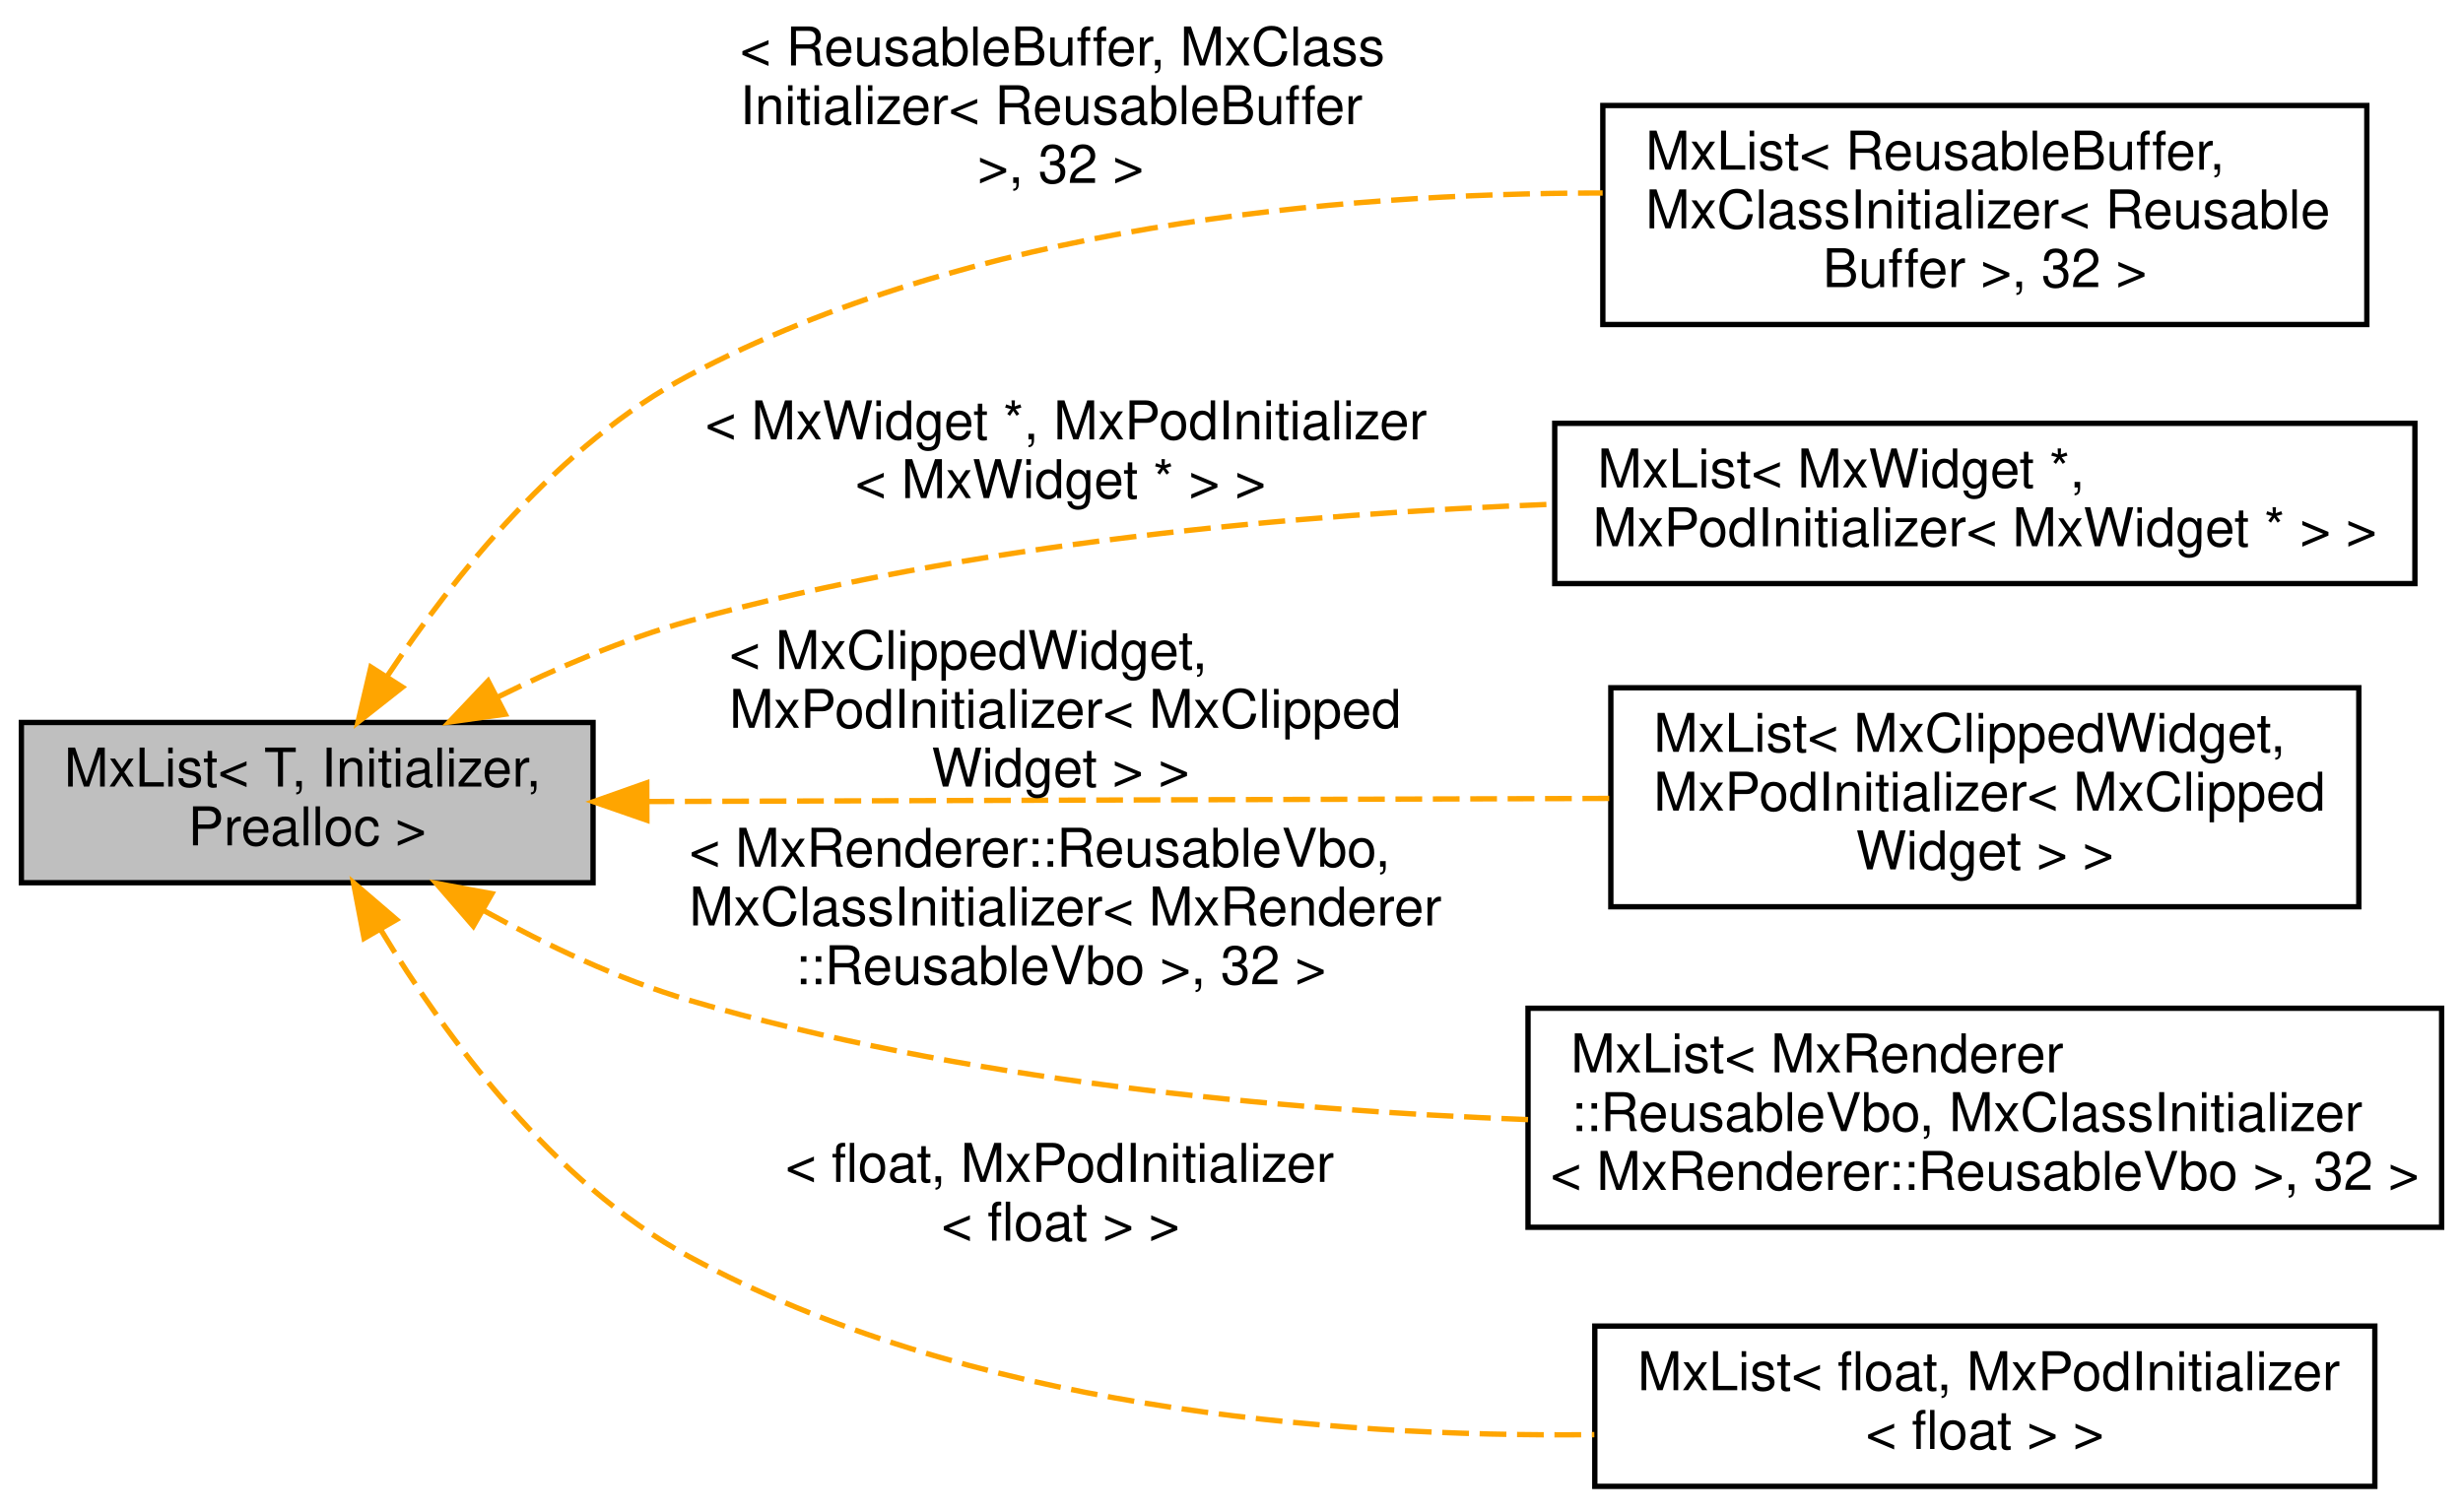
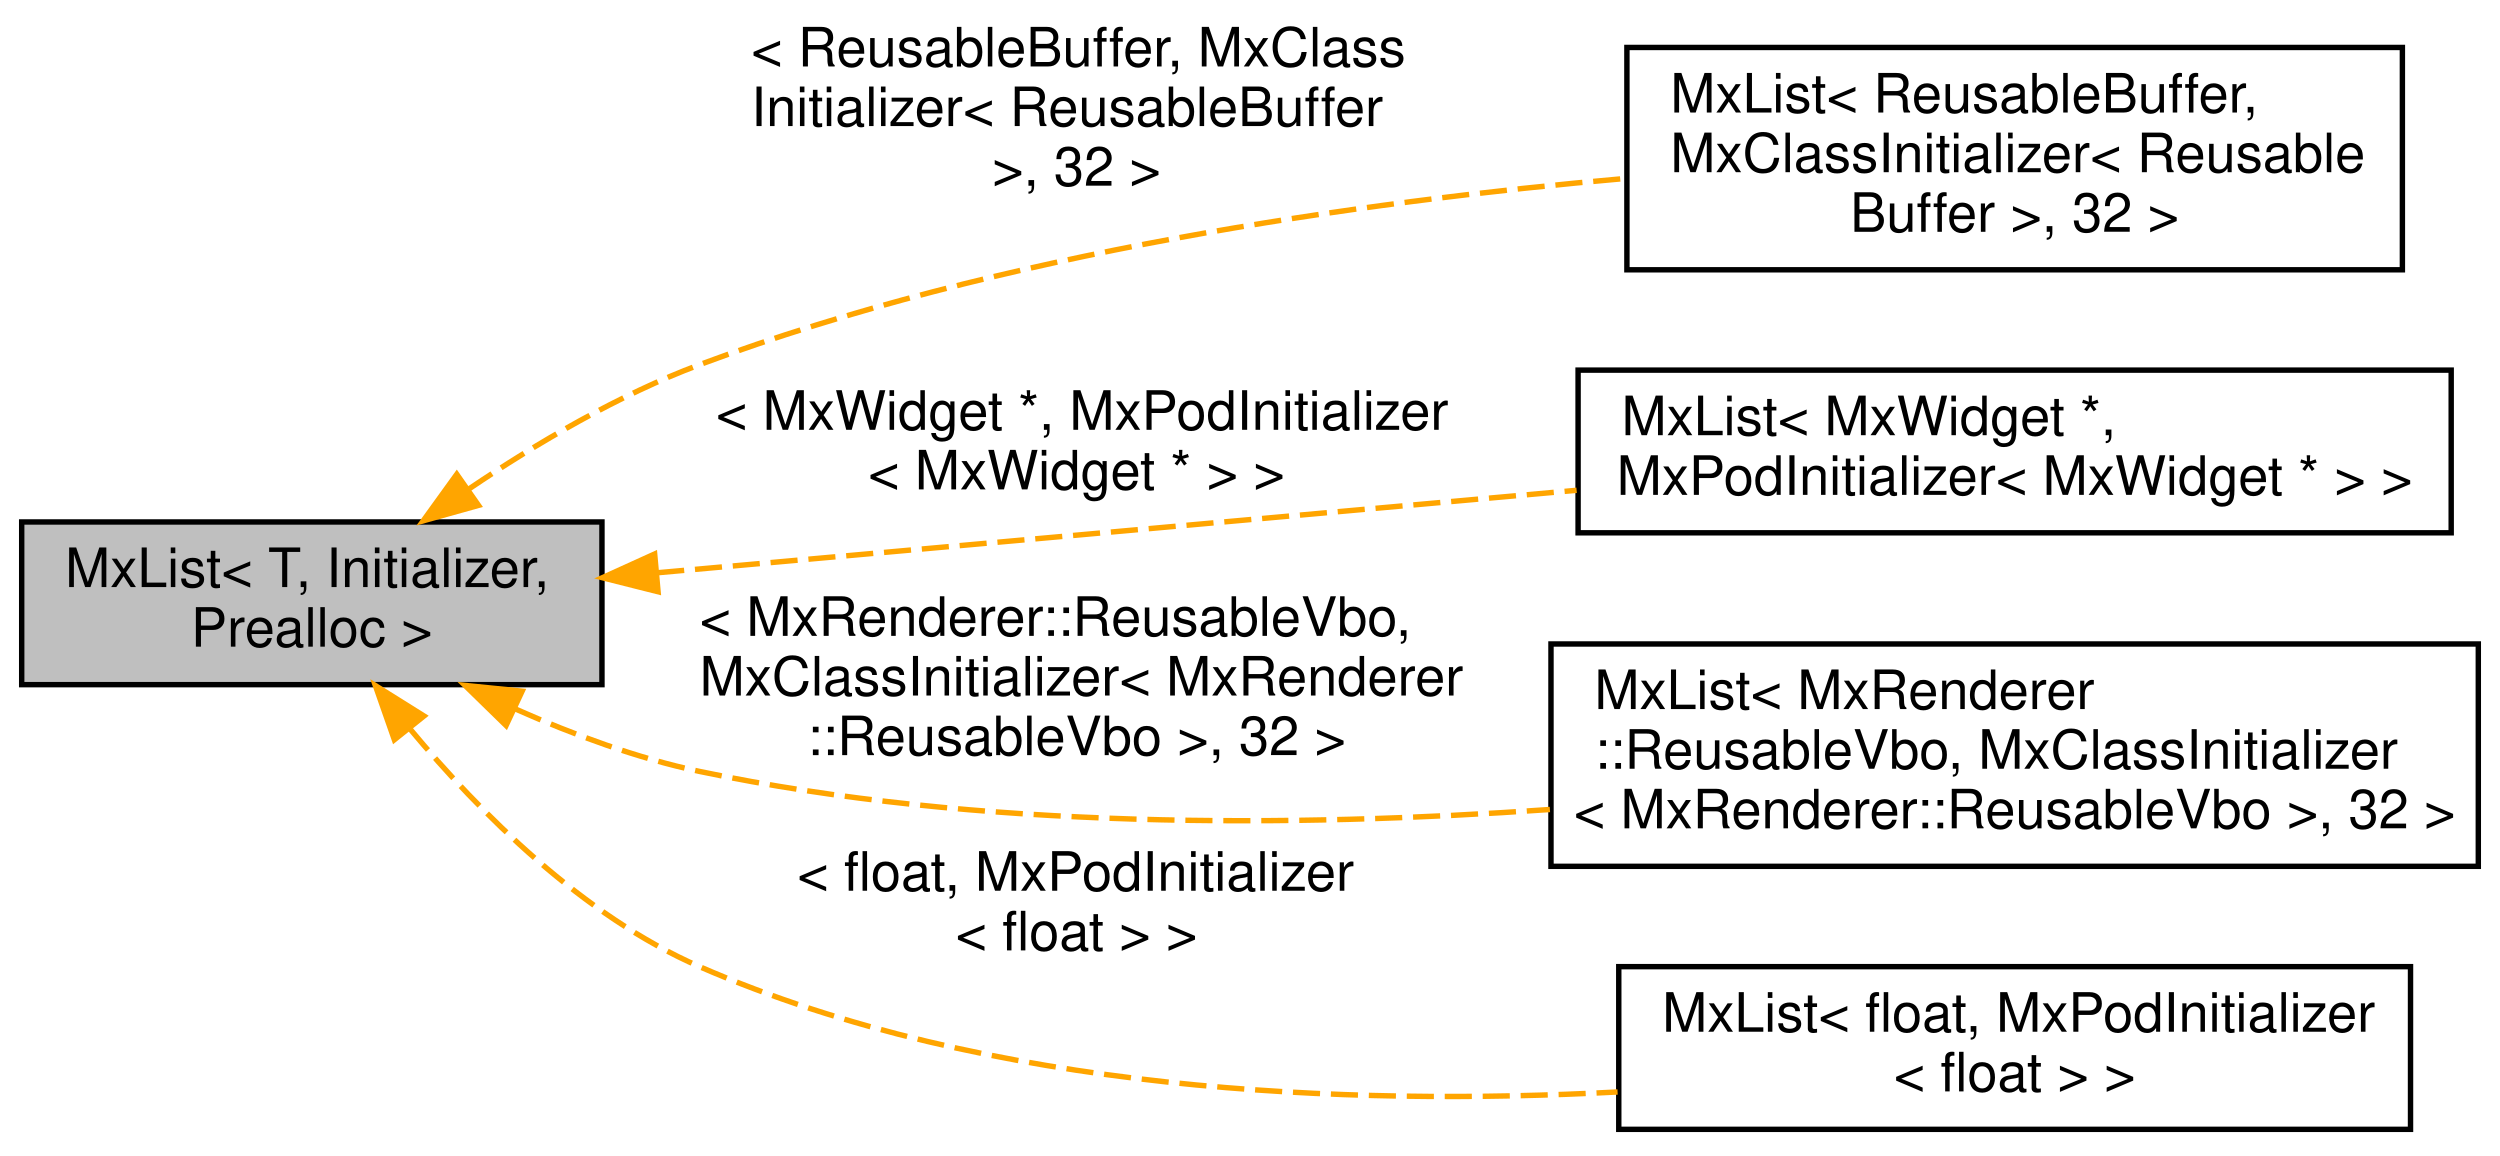
- <svg xmlns="http://www.w3.org/2000/svg" xmlns:xlink="http://www.w3.org/1999/xlink" width="461pt" height="283pt" viewBox="0.00 0.00 461.00 282.50">
-   <g id="graph0" class="graph" transform="scale(1 1) rotate(0) translate(4 278.5)">
+ <svg xmlns="http://www.w3.org/2000/svg" xmlns:xlink="http://www.w3.org/1999/xlink" width="461pt" height="213pt" viewBox="0.00 0.00 461.00 212.50">
+   <g id="graph0" class="graph" transform="scale(1 1) rotate(0) translate(4 208.5)">
    <g id="node1" class="node">
      <g id="a_node1">
        <a xlink:title=" ">
-           <polygon fill="#bfbfbf" stroke="black" points="0,-113.5 0,-143.5 107,-143.5 107,-113.5 0,-113.5" />
-           <text text-anchor="start" x="8" y="-131.5" font-family="Helvetica,sans-Serif" font-size="10.00">MxList&lt; T, Initializer,</text>
-           <text text-anchor="middle" x="53.5" y="-120.5" font-family="Helvetica,sans-Serif" font-size="10.00"> Prealloc &gt;</text>
+           <polygon fill="#bfbfbf" stroke="black" points="0,-82.5 0,-112.5 107,-112.5 107,-82.5 0,-82.5" />
+           <text text-anchor="start" x="8" y="-100.5" font-family="Helvetica,sans-Serif" font-size="10.00">MxList&lt; T, Initializer,</text>
+           <text text-anchor="middle" x="53.5" y="-89.5" font-family="Helvetica,sans-Serif" font-size="10.00"> Prealloc &gt;</text>
        </a>
      </g>
    </g>
    <g id="node2" class="node">
      <g id="a_node2">
        <a xlink:href="class_mx_list.html" target="_top" xlink:title=" ">
-           <polygon fill="none" stroke="black" points="296,-218 296,-259 439,-259 439,-218 296,-218" />
-           <text text-anchor="start" x="304" y="-247" font-family="Helvetica,sans-Serif" font-size="10.00">MxList&lt; ReusableBuffer,</text>
-           <text text-anchor="start" x="304" y="-236" font-family="Helvetica,sans-Serif" font-size="10.00"> MxClassInitializer&lt; Reusable</text>
-           <text text-anchor="middle" x="367.5" y="-225" font-family="Helvetica,sans-Serif" font-size="10.00">Buffer &gt;, 32 &gt;</text>
+           <polygon fill="none" stroke="black" points="296,-159 296,-200 439,-200 439,-159 296,-159" />
+           <text text-anchor="start" x="304" y="-188" font-family="Helvetica,sans-Serif" font-size="10.00">MxList&lt; ReusableBuffer,</text>
+           <text text-anchor="start" x="304" y="-177" font-family="Helvetica,sans-Serif" font-size="10.00"> MxClassInitializer&lt; Reusable</text>
+           <text text-anchor="middle" x="367.5" y="-166" font-family="Helvetica,sans-Serif" font-size="10.00">Buffer &gt;, 32 &gt;</text>
        </a>
      </g>
    </g>
    <g id="edge1" class="edge">
-       <path fill="none" stroke="orange" stroke-dasharray="5,2" d="M68.45,-152.12C80.82,-170.74 100.66,-195.64 125,-208.5 177.67,-236.33 245.59,-242.6 295.97,-242.62" />
-       <polygon fill="orange" stroke="orange" points="71.32,-150.11 63,-143.56 65.42,-153.87 71.32,-150.11" />
-       <text text-anchor="start" x="134.5" y="-266.5" font-family="Helvetica,sans-Serif" font-size="10.00"> &lt; ReusableBuffer, MxClass</text>
-       <text text-anchor="start" x="134.5" y="-255.5" font-family="Helvetica,sans-Serif" font-size="10.00">Initializer&lt; ReusableBuffer</text>
-       <text text-anchor="middle" x="194.5" y="-244.5" font-family="Helvetica,sans-Serif" font-size="10.00"> &gt;, 32 &gt;</text>
+       <path fill="none" stroke="orange" stroke-dasharray="5,2" d="M82.55,-118.64C94.96,-127.01 110.1,-135.94 125,-141.5 180.28,-162.12 246.72,-171.55 295.91,-175.86" />
+       <polygon fill="orange" stroke="orange" points="84.24,-115.56 74.03,-112.71 80.23,-121.3 84.24,-115.56" />
+       <text text-anchor="start" x="134.5" y="-196.5" font-family="Helvetica,sans-Serif" font-size="10.00"> &lt; ReusableBuffer, MxClass</text>
+       <text text-anchor="start" x="134.5" y="-185.5" font-family="Helvetica,sans-Serif" font-size="10.00">Initializer&lt; ReusableBuffer</text>
+       <text text-anchor="middle" x="194.5" y="-174.5" font-family="Helvetica,sans-Serif" font-size="10.00"> &gt;, 32 &gt;</text>
    </g>
    <g id="node3" class="node">
      <g id="a_node3">
        <a xlink:href="class_mx_list.html" target="_top" xlink:title=" ">
-           <polygon fill="none" stroke="black" points="287,-169.5 287,-199.5 448,-199.5 448,-169.5 287,-169.5" />
-           <text text-anchor="start" x="295" y="-187.5" font-family="Helvetica,sans-Serif" font-size="10.00">MxList&lt; MxWidget *,</text>
-           <text text-anchor="middle" x="367.5" y="-176.5" font-family="Helvetica,sans-Serif" font-size="10.00"> MxPodInitializer&lt; MxWidget * &gt; &gt;</text>
+           <polygon fill="none" stroke="black" points="287,-110.5 287,-140.5 448,-140.5 448,-110.5 287,-110.5" />
+           <text text-anchor="start" x="295" y="-128.5" font-family="Helvetica,sans-Serif" font-size="10.00">MxList&lt; MxWidget *,</text>
+           <text text-anchor="middle" x="367.5" y="-117.5" font-family="Helvetica,sans-Serif" font-size="10.00"> MxPodInitializer&lt; MxWidget * &gt; &gt;</text>
        </a>
      </g>
    </g>
    <g id="edge2" class="edge">
-       <path fill="none" stroke="orange" stroke-dasharray="5,2" d="M89.05,-148.2C100.19,-153.72 112.82,-159.13 125,-162.5 177.75,-177.1 239.2,-182.55 286.91,-184.37" />
-       <polygon fill="orange" stroke="orange" points="90.57,-145.05 80.07,-143.58 87.36,-151.27 90.57,-145.05" />
-       <text text-anchor="start" x="128" y="-196.5" font-family="Helvetica,sans-Serif" font-size="10.00"> &lt; MxWidget *, MxPodInitializer</text>
-       <text text-anchor="middle" x="194.5" y="-185.5" font-family="Helvetica,sans-Serif" font-size="10.00">&lt; MxWidget * &gt; &gt;</text>
+       <path fill="none" stroke="orange" stroke-dasharray="5,2" d="M117.18,-103.13C165.98,-107.5 234.04,-113.61 286.73,-118.34" />
+       <polygon fill="orange" stroke="orange" points="117.35,-99.63 107.07,-102.22 116.72,-106.6 117.35,-99.63" />
+       <text text-anchor="start" x="128" y="-129.5" font-family="Helvetica,sans-Serif" font-size="10.00"> &lt; MxWidget *, MxPodInitializer</text>
+       <text text-anchor="middle" x="194.5" y="-118.5" font-family="Helvetica,sans-Serif" font-size="10.00">&lt; MxWidget * &gt; &gt;</text>
    </g>
    <g id="node4" class="node">
      <g id="a_node4">
-         <a xlink:href="class_mx_list.html" target="_top" xlink:title=" ">
-           <polygon fill="none" stroke="black" points="297.5,-109 297.5,-150 437.5,-150 437.5,-109 297.5,-109" />
-           <text text-anchor="start" x="305.5" y="-138" font-family="Helvetica,sans-Serif" font-size="10.00">MxList&lt; MxClippedWidget,</text>
-           <text text-anchor="start" x="305.5" y="-127" font-family="Helvetica,sans-Serif" font-size="10.00"> MxPodInitializer&lt; MxClipped</text>
-           <text text-anchor="middle" x="367.5" y="-116" font-family="Helvetica,sans-Serif" font-size="10.00">Widget &gt; &gt;</text>
-         </a>
-       </g>
-     </g>
-     <g id="edge3" class="edge">
-       <path fill="none" stroke="orange" stroke-dasharray="5,2" d="M117.19,-128.7C169.32,-128.87 243.41,-129.11 297.27,-129.28" />
-       <polygon fill="orange" stroke="orange" points="117.08,-125.2 107.07,-128.67 117.06,-132.2 117.08,-125.2" />
-       <text text-anchor="start" x="132.5" y="-153.5" font-family="Helvetica,sans-Serif" font-size="10.00"> &lt; MxClippedWidget,</text>
-       <text text-anchor="start" x="132.5" y="-142.5" font-family="Helvetica,sans-Serif" font-size="10.00"> MxPodInitializer&lt; MxClipped</text>
-       <text text-anchor="middle" x="194.5" y="-131.5" font-family="Helvetica,sans-Serif" font-size="10.00">Widget &gt; &gt;</text>
-     </g>
-     <g id="node5" class="node">
-       <g id="a_node5">
        <a xlink:href="class_mx_list.html" target="_top" xlink:title=" ">
          <polygon fill="none" stroke="black" points="282,-49 282,-90 453,-90 453,-49 282,-49" />
          <text text-anchor="start" x="290" y="-78" font-family="Helvetica,sans-Serif" font-size="10.00">MxList&lt; MxRenderer</text>
          <text text-anchor="start" x="290" y="-67" font-family="Helvetica,sans-Serif" font-size="10.00">::ReusableVbo, MxClassInitializer</text>
          <text text-anchor="middle" x="367.5" y="-56" font-family="Helvetica,sans-Serif" font-size="10.00">&lt; MxRenderer::ReusableVbo &gt;, 32 &gt;</text>
        </a>
      </g>
    </g>
-     <g id="edge4" class="edge">
-       <path fill="none" stroke="orange" stroke-dasharray="5,2" d="M86.57,-108.27C98.24,-101.84 111.82,-95.39 125,-91.5 175.78,-76.51 234.94,-70.94 282,-69.15" />
-       <polygon fill="orange" stroke="orange" points="84.59,-105.37 77.65,-113.38 88.07,-111.45 84.59,-105.37" />
-       <text text-anchor="start" x="125" y="-116.5" font-family="Helvetica,sans-Serif" font-size="10.00"> &lt; MxRenderer::ReusableVbo,</text>
-       <text text-anchor="start" x="125" y="-105.5" font-family="Helvetica,sans-Serif" font-size="10.00"> MxClassInitializer&lt; MxRenderer</text>
-       <text text-anchor="middle" x="194.5" y="-94.5" font-family="Helvetica,sans-Serif" font-size="10.00">::ReusableVbo &gt;, 32 &gt;</text>
+     <g id="edge3" class="edge">
+       <path fill="none" stroke="orange" stroke-dasharray="5,2" d="M91.12,-77.98C101.75,-73.27 113.58,-68.9 125,-66.5 176.29,-55.72 235.07,-56.18 281.8,-59.48" />
+       <polygon fill="orange" stroke="orange" points="89.32,-74.96 81.74,-82.36 92.28,-81.3 89.32,-74.96" />
+       <text text-anchor="start" x="125" y="-91.5" font-family="Helvetica,sans-Serif" font-size="10.00"> &lt; MxRenderer::ReusableVbo,</text>
+       <text text-anchor="start" x="125" y="-80.5" font-family="Helvetica,sans-Serif" font-size="10.00"> MxClassInitializer&lt; MxRenderer</text>
+       <text text-anchor="middle" x="194.5" y="-69.5" font-family="Helvetica,sans-Serif" font-size="10.00">::ReusableVbo &gt;, 32 &gt;</text>
    </g>
-     <g id="node6" class="node">
-       <g id="a_node6">
+     <g id="node5" class="node">
+       <g id="a_node5">
        <a xlink:href="class_mx_list.html" target="_top" xlink:title=" ">
          <polygon fill="none" stroke="black" points="294.5,-0.5 294.5,-30.5 440.5,-30.5 440.5,-0.5 294.5,-0.5" />
          <text text-anchor="start" x="302.5" y="-18.5" font-family="Helvetica,sans-Serif" font-size="10.00">MxList&lt; float, MxPodInitializer</text>
          <text text-anchor="middle" x="367.5" y="-7.5" font-family="Helvetica,sans-Serif" font-size="10.00">&lt; float &gt; &gt;</text>
        </a>
      </g>
    </g>
-     <g id="edge5" class="edge">
-       <path fill="none" stroke="orange" stroke-dasharray="5,2" d="M67.28,-104.67C79.35,-84.73 99.39,-57.39 125,-43.5 176.85,-15.38 244.06,-9.62 294.41,-10.18" />
-       <polygon fill="orange" stroke="orange" points="64.15,-103.09 62.16,-113.5 70.21,-106.6 64.15,-103.09" />
-       <text text-anchor="start" x="143" y="-57.5" font-family="Helvetica,sans-Serif" font-size="10.00"> &lt; float, MxPodInitializer</text>
-       <text text-anchor="middle" x="194.5" y="-46.5" font-family="Helvetica,sans-Serif" font-size="10.00">&lt; float &gt; &gt;</text>
+     <g id="edge4" class="edge">
+       <path fill="none" stroke="orange" stroke-dasharray="5,2" d="M71.67,-74.26C84.49,-58.88 103.45,-39.89 125,-30.5 178.34,-7.26 244.65,-4.77 294.28,-7.39" />
+       <polygon fill="orange" stroke="orange" points="68.72,-72.34 65.21,-82.34 74.19,-76.72 68.72,-72.34" />
+       <text text-anchor="start" x="143" y="-44.5" font-family="Helvetica,sans-Serif" font-size="10.00"> &lt; float, MxPodInitializer</text>
+       <text text-anchor="middle" x="194.5" y="-33.5" font-family="Helvetica,sans-Serif" font-size="10.00">&lt; float &gt; &gt;</text>
    </g>
  </g>
</svg>
